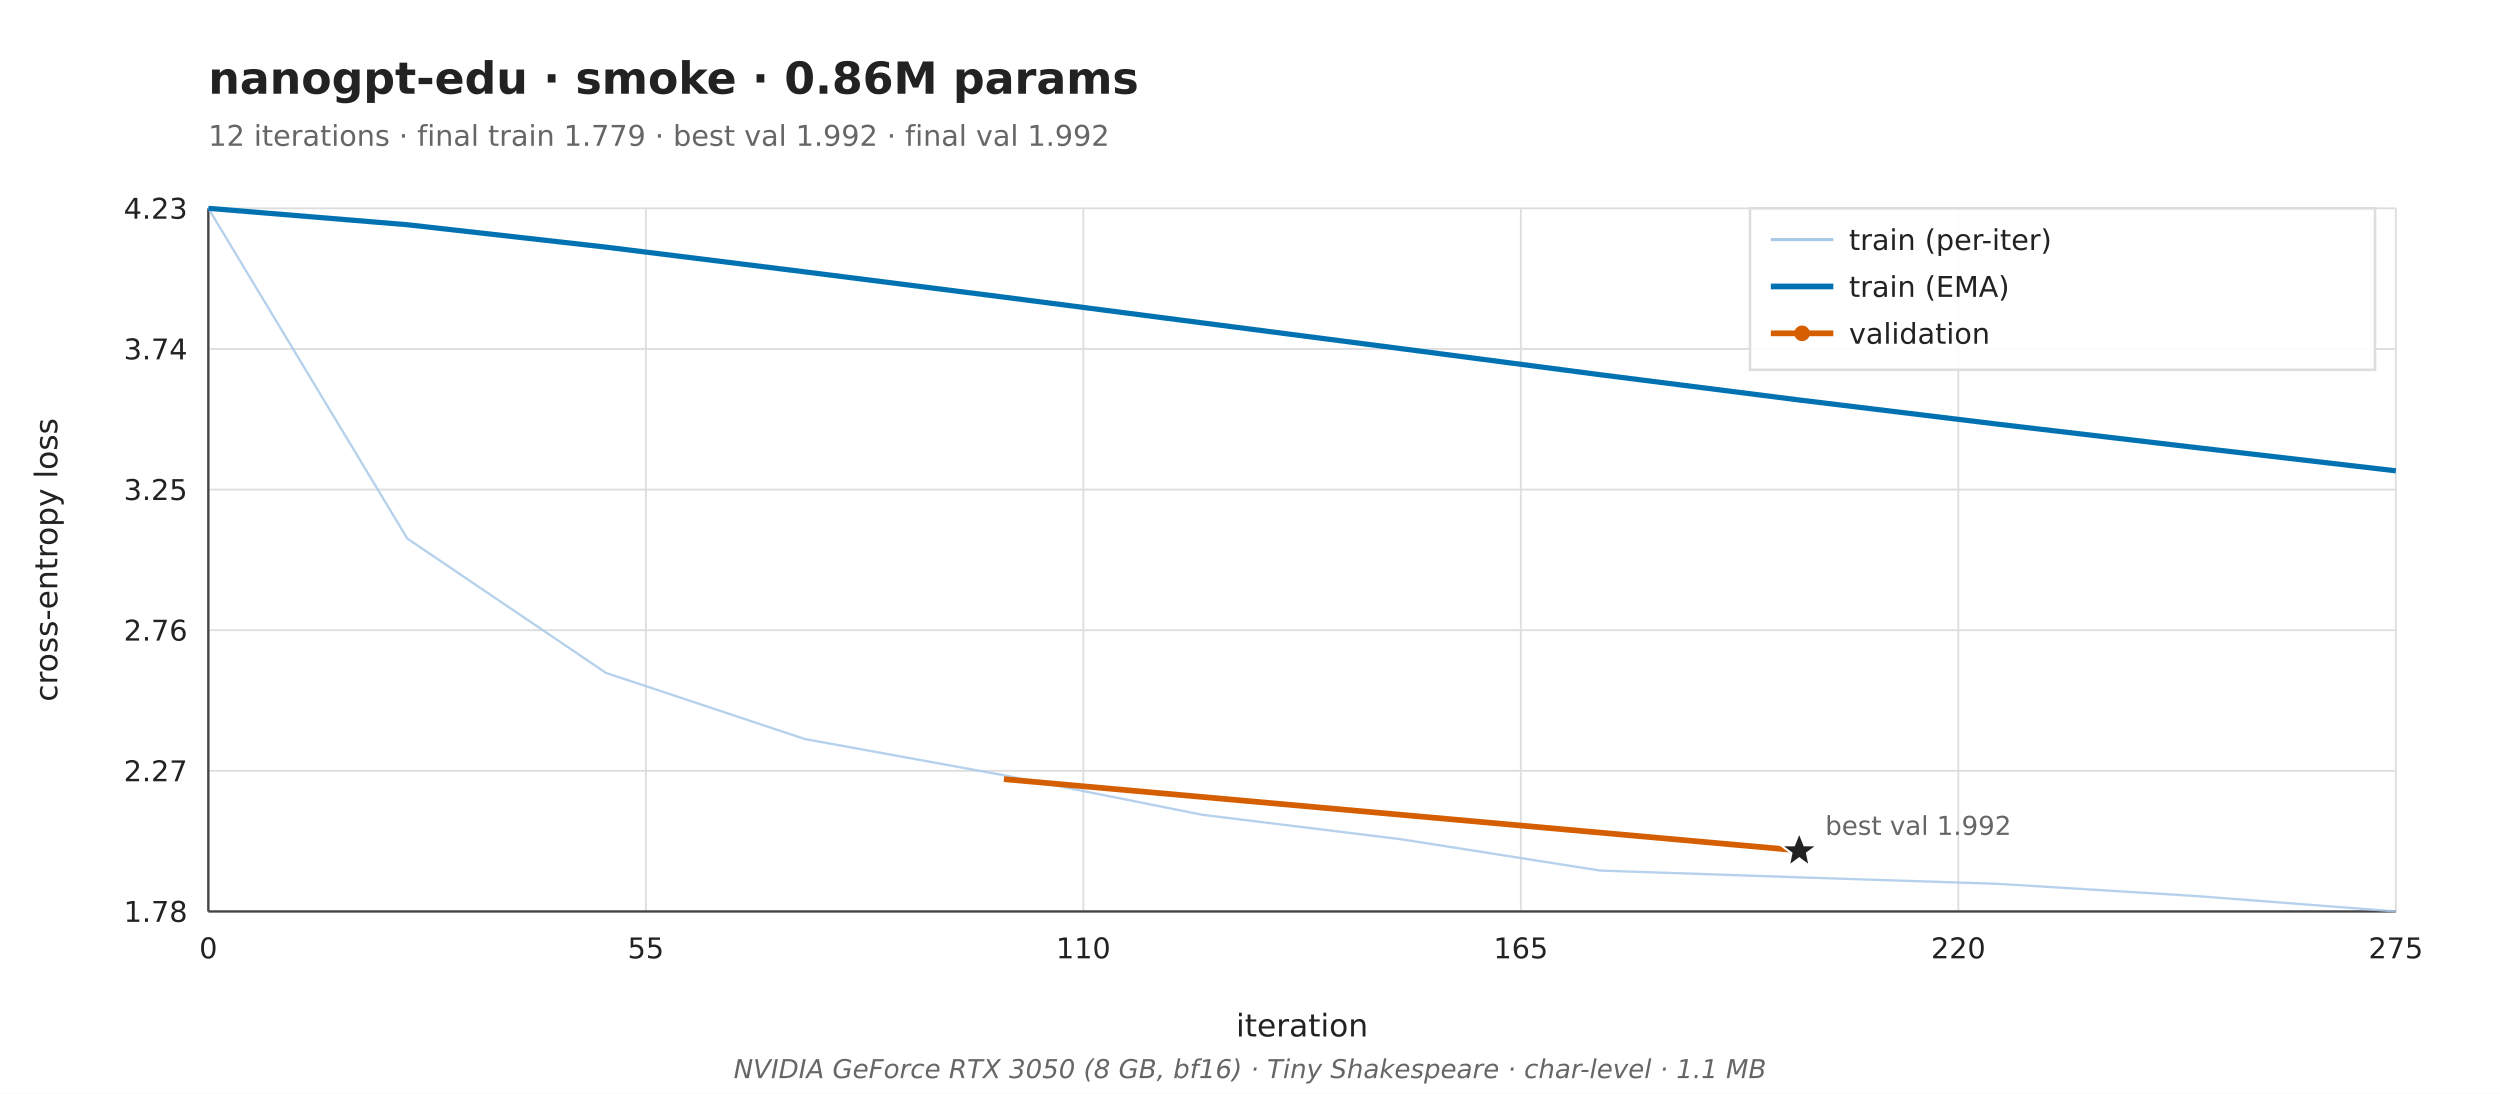
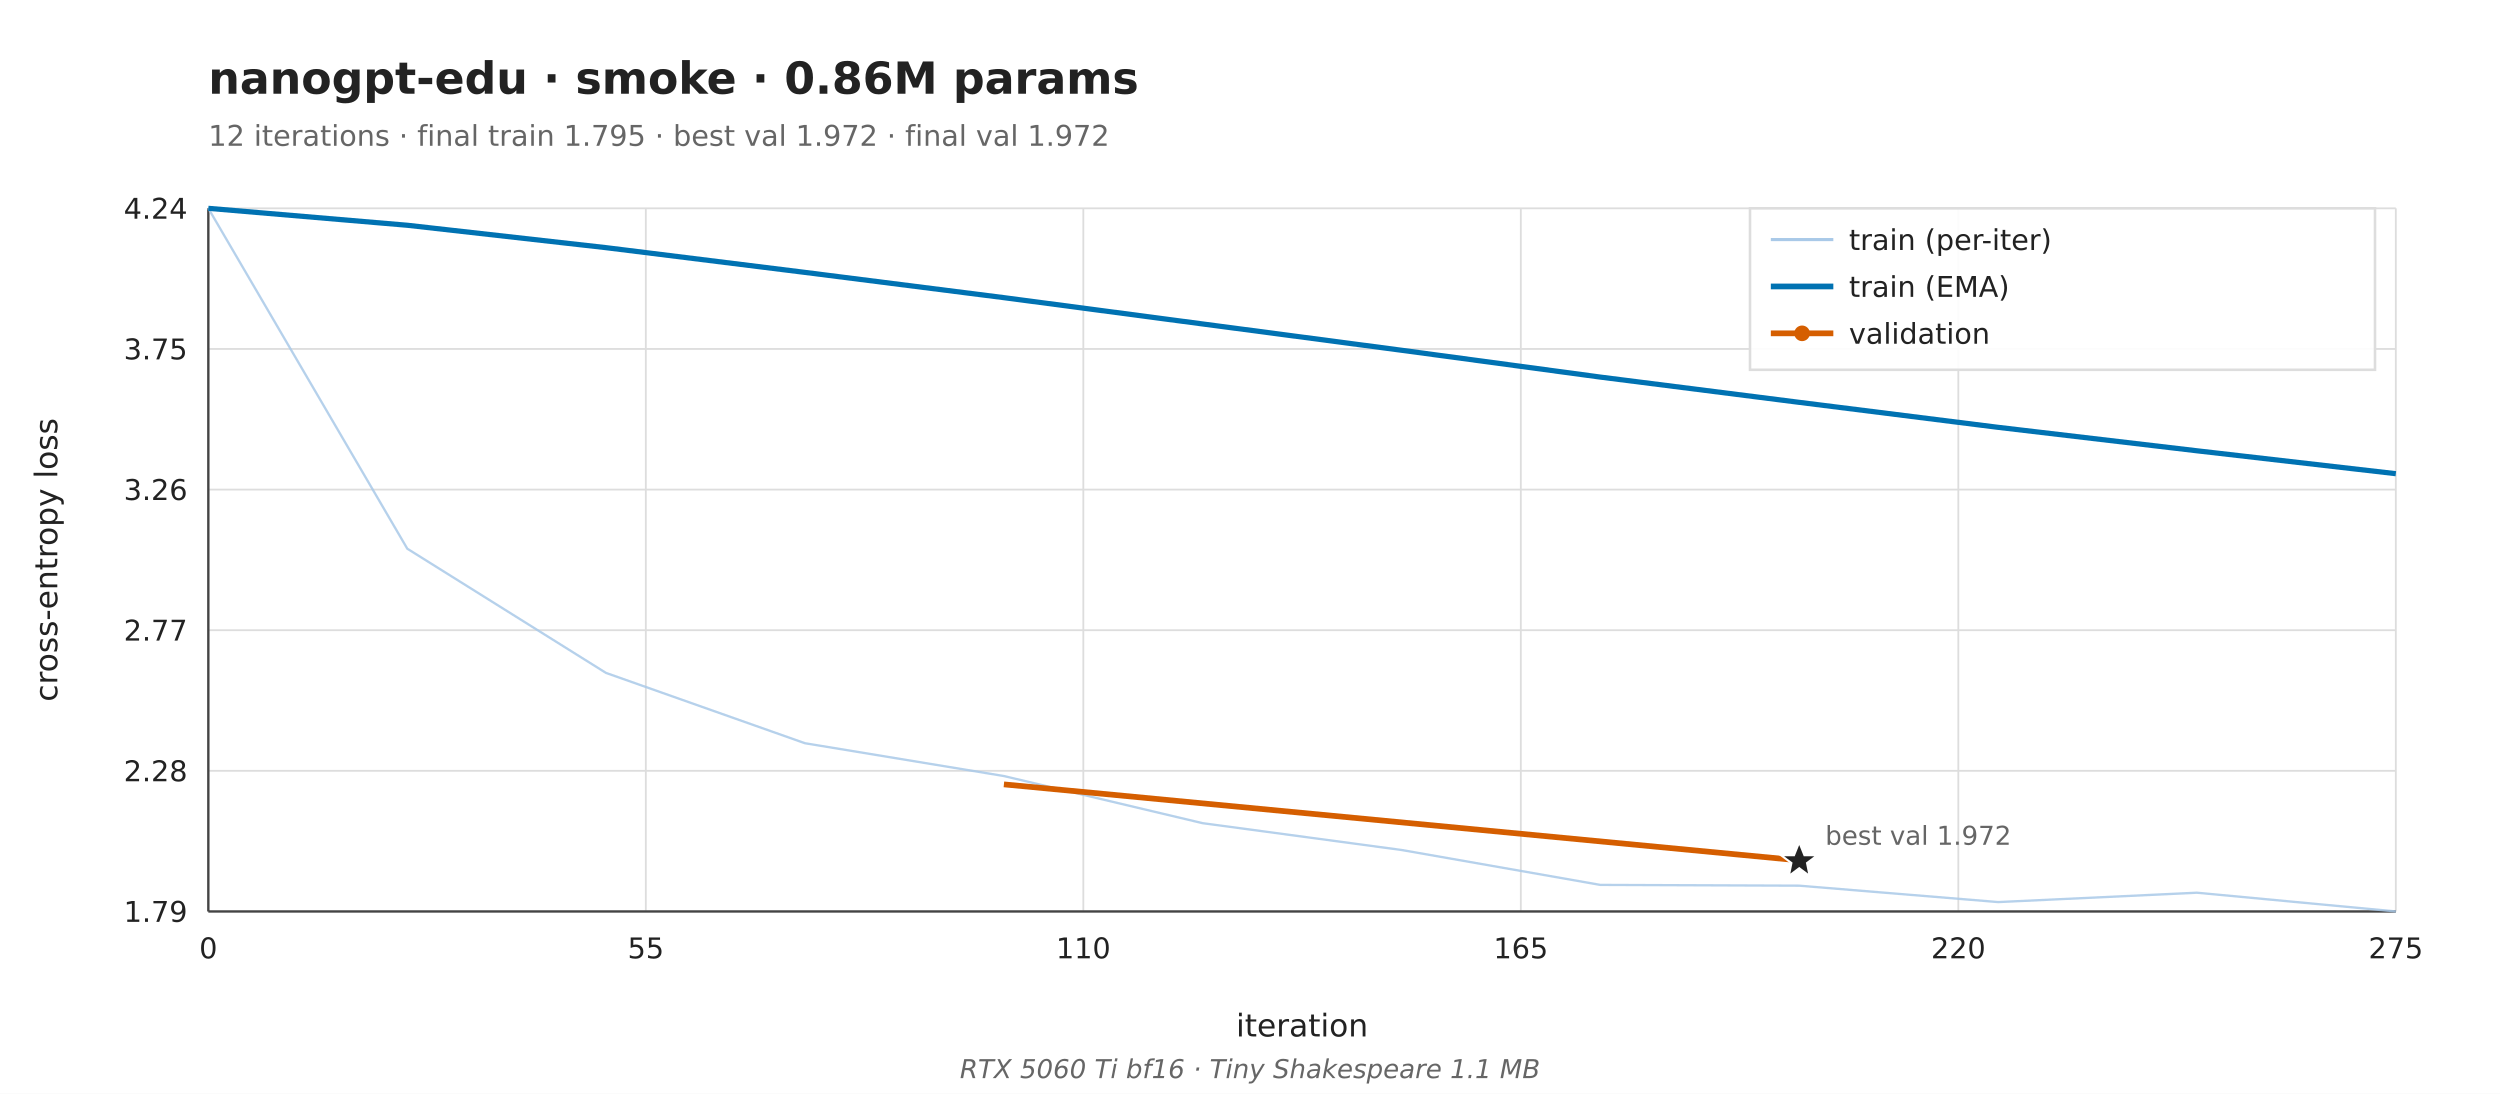
<svg xmlns="http://www.w3.org/2000/svg" width="960" height="420" viewBox="0 0 960 420" font-family="DejaVu Sans, Helvetica, Arial, sans-serif">
  <rect width="960" height="420" fill="white" />
  <text x="80" y="36" font-size="17" font-weight="bold" fill="#222222">nanogpt-edu · smoke · 0.86M params</text>
-   <text x="80" y="56" font-size="11" fill="#666666">12 iterations · final train 1.779 · best val 1.992 · final val 1.992</text>
+   <text x="80" y="56" font-size="11" fill="#666666">12 iterations · final train 1.795 · best val 1.972 · final val 1.972</text>
  <line x1="80" y1="350.0" x2="920" y2="350.0" stroke="#DDDDDD" stroke-width="0.7" />
  <line x1="80" y1="296.0" x2="920" y2="296.0" stroke="#DDDDDD" stroke-width="0.7" />
  <line x1="80" y1="242.0" x2="920" y2="242.0" stroke="#DDDDDD" stroke-width="0.7" />
  <line x1="80" y1="188.0" x2="920" y2="188.0" stroke="#DDDDDD" stroke-width="0.7" />
  <line x1="80" y1="134.0" x2="920" y2="134.0" stroke="#DDDDDD" stroke-width="0.7" />
  <line x1="80" y1="80.0" x2="920" y2="80.0" stroke="#DDDDDD" stroke-width="0.7" />
  <line x1="80.0" y1="80" x2="80.0" y2="350" stroke="#DDDDDD" stroke-width="0.7" />
  <line x1="248.0" y1="80" x2="248.0" y2="350" stroke="#DDDDDD" stroke-width="0.7" />
  <line x1="416.0" y1="80" x2="416.0" y2="350" stroke="#DDDDDD" stroke-width="0.7" />
  <line x1="584.0" y1="80" x2="584.0" y2="350" stroke="#DDDDDD" stroke-width="0.7" />
  <line x1="752.0" y1="80" x2="752.0" y2="350" stroke="#DDDDDD" stroke-width="0.7" />
  <line x1="920.0" y1="80" x2="920.0" y2="350" stroke="#DDDDDD" stroke-width="0.7" />
  <line x1="80" y1="80" x2="80" y2="350" stroke="#444444" stroke-width="0.9" />
  <line x1="80" y1="350" x2="920" y2="350" stroke="#444444" stroke-width="0.9" />
-   <polyline fill="none" stroke="#A9C9E8" stroke-width="0.9" opacity="0.85" points="80.0,80.0 156.4,206.8 232.7,258.4 309.1,283.8 385.5,297.7 461.8,312.9 538.2,322.3 614.5,334.3 690.9,336.9 767.3,339.4 843.6,344.1 920.0,350.0" />
-   <polyline fill="none" stroke="#0072B2" stroke-width="2" points="80.0,80.0 156.4,86.3 232.7,94.9 309.1,104.4 385.5,114.1 461.8,124.0 538.2,133.9 614.5,143.9 690.9,153.6 767.3,162.9 843.6,171.9 920.0,180.8" />
-   <polyline fill="none" stroke="#D55E00" stroke-width="2.2" points="385.5,299.2 690.9,326.6" />
-   <polygon points="690.9,319.6 692.9,324.6 697.9,324.6 693.9,327.6 694.9,332.6 690.9,329.6 686.9,332.6 687.9,327.6 683.9,324.6 688.9,324.6" fill="#222" stroke="white" stroke-width="0.8" />
-   <text x="700.9" y="320.6" font-size="10" fill="#666666">best val 1.992</text>
-   <text x="72" y="354.0" text-anchor="end" font-size="11" fill="#222222">1.78</text>
-   <text x="72" y="300.0" text-anchor="end" font-size="11" fill="#222222">2.27</text>
-   <text x="72" y="246.0" text-anchor="end" font-size="11" fill="#222222">2.76</text>
-   <text x="72" y="192.0" text-anchor="end" font-size="11" fill="#222222">3.25</text>
-   <text x="72" y="138.0" text-anchor="end" font-size="11" fill="#222222">3.74</text>
-   <text x="72" y="84.0" text-anchor="end" font-size="11" fill="#222222">4.23</text>
+   <polyline fill="none" stroke="#A9C9E8" stroke-width="0.9" opacity="0.85" points="80.0,80.0 156.4,210.7 232.7,258.4 309.1,285.4 385.5,298.0 461.8,316.1 538.2,326.4 614.5,339.8 690.9,340.1 767.3,346.4 843.6,342.8 920.0,350.0" />
+   <polyline fill="none" stroke="#0072B2" stroke-width="2" points="80.0,80.0 156.4,86.5 232.7,95.1 309.1,104.6 385.5,114.3 461.8,124.4 538.2,134.5 614.5,144.8 690.9,154.5 767.3,164.1 843.6,173.1 920.0,181.9" />
+   <polyline fill="none" stroke="#D55E00" stroke-width="2.2" points="385.5,301.2 690.9,330.4" />
+   <polygon points="690.9,323.4 692.9,328.4 697.9,328.4 693.9,331.4 694.9,336.4 690.9,333.4 686.9,336.4 687.9,331.4 683.9,328.4 688.9,328.4" fill="#222" stroke="white" stroke-width="0.8" />
+   <text x="700.9" y="324.4" font-size="10" fill="#666666">best val 1.972</text>
+   <text x="72" y="354.0" text-anchor="end" font-size="11" fill="#222222">1.79</text>
+   <text x="72" y="300.0" text-anchor="end" font-size="11" fill="#222222">2.28</text>
+   <text x="72" y="246.0" text-anchor="end" font-size="11" fill="#222222">2.77</text>
+   <text x="72" y="192.0" text-anchor="end" font-size="11" fill="#222222">3.26</text>
+   <text x="72" y="138.0" text-anchor="end" font-size="11" fill="#222222">3.75</text>
+   <text x="72" y="84.0" text-anchor="end" font-size="11" fill="#222222">4.24</text>
  <text x="80.0" y="368" text-anchor="middle" font-size="11" fill="#222222">0</text>
  <text x="248.0" y="368" text-anchor="middle" font-size="11" fill="#222222">55</text>
  <text x="416.0" y="368" text-anchor="middle" font-size="11" fill="#222222">110</text>
  <text x="584.0" y="368" text-anchor="middle" font-size="11" fill="#222222">165</text>
  <text x="752.0" y="368" text-anchor="middle" font-size="11" fill="#222222">220</text>
  <text x="920.0" y="368" text-anchor="middle" font-size="11" fill="#222222">275</text>
  <g font-size="11" fill="#222222">
    <rect x="672" y="80" width="240" height="62" fill="white" fill-opacity="0.92" stroke="#DDDDDD" />
    <line x1="680" y1="92" x2="704" y2="92" stroke="#A9C9E8" stroke-width="1.2" />
    <text x="710" y="96">train (per-iter)</text>
    <line x1="680" y1="110" x2="704" y2="110" stroke="#0072B2" stroke-width="2.2" />
    <text x="710" y="114">train (EMA)</text>
    <line x1="680" y1="128" x2="704" y2="128" stroke="#D55E00" stroke-width="2.2" />
    <circle cx="692" cy="128" r="3" fill="#D55E00" />
    <text x="710" y="132">validation</text>
  </g>
  <text x="500.0" y="398" text-anchor="middle" font-size="12" fill="#222222">iteration</text>
  <text x="22" y="215.0" font-size="12" fill="#222222" transform="rotate(-90 22,215.0)" text-anchor="middle">cross-entropy loss</text>
-   <text x="480.0" y="414" text-anchor="middle" font-size="10" font-style="italic" fill="#666666">NVIDIA GeForce RTX 3050 (8 GB, bf16) · Tiny Shakespeare · char-level · 1.1 MB</text>
+   <text x="480.0" y="414" text-anchor="middle" font-size="10" font-style="italic" fill="#666666">RTX 5060 Ti bf16 · Tiny Shakespeare 1.1 MB</text>
</svg>
